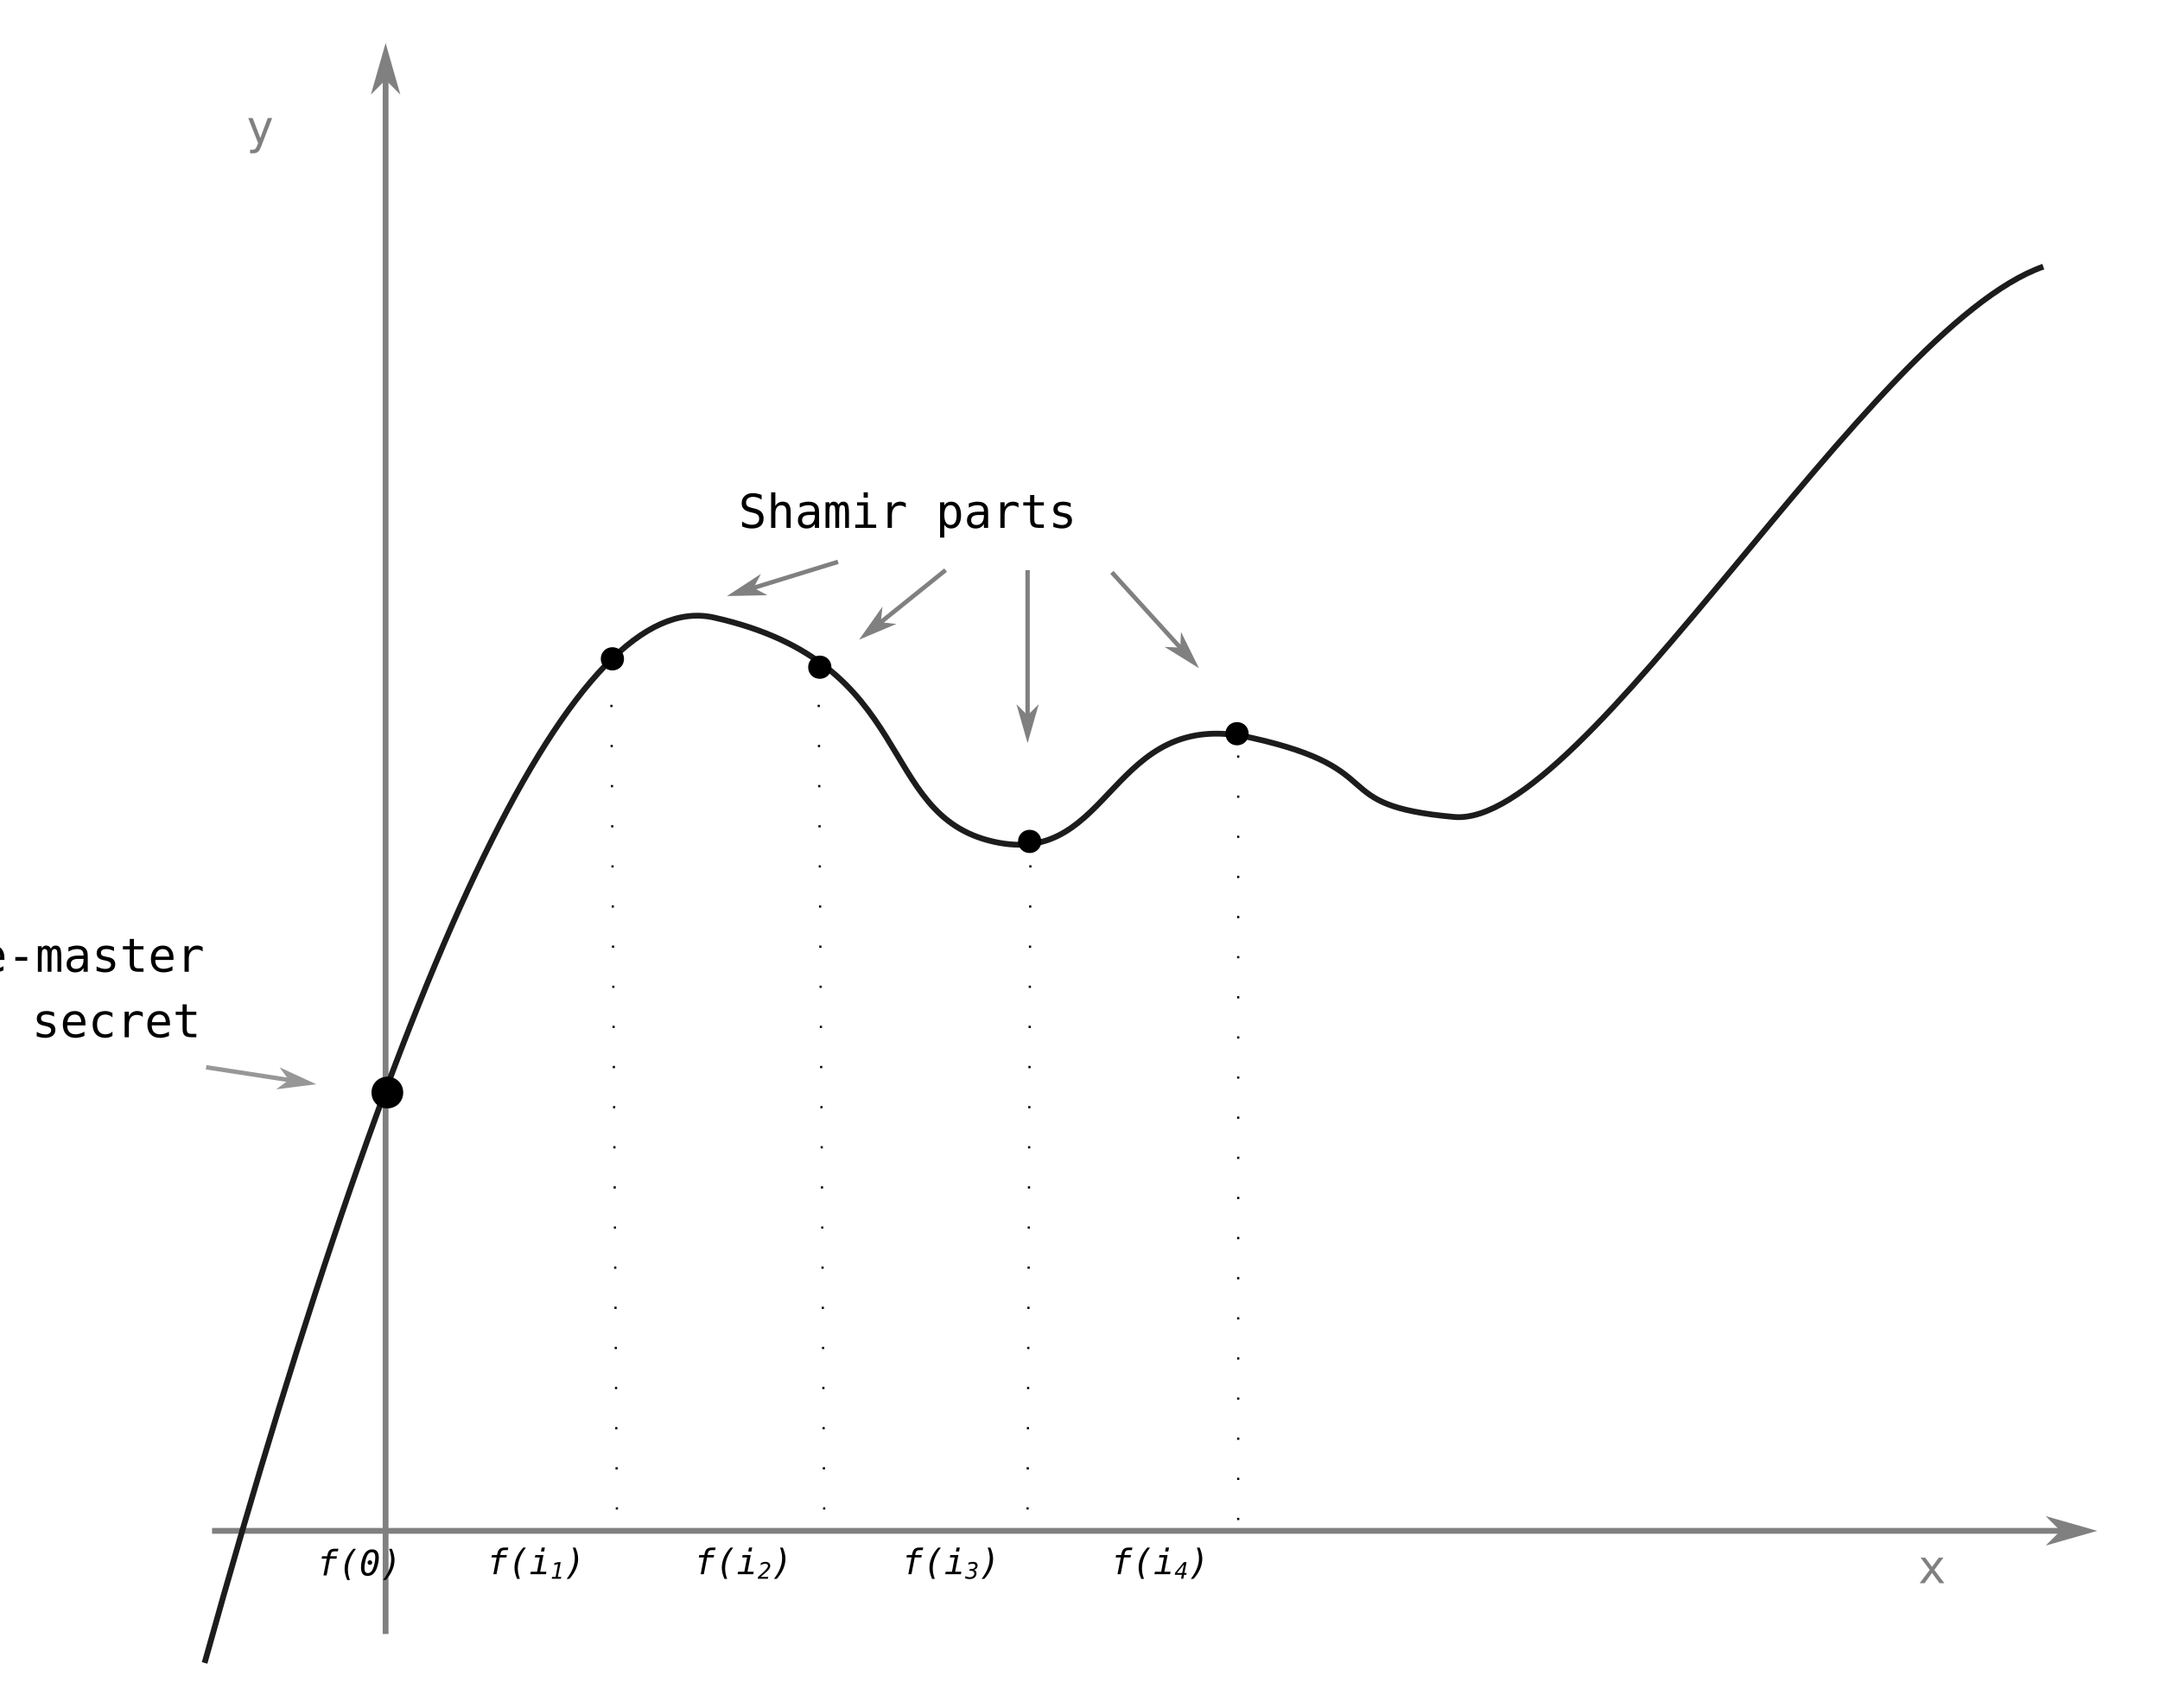
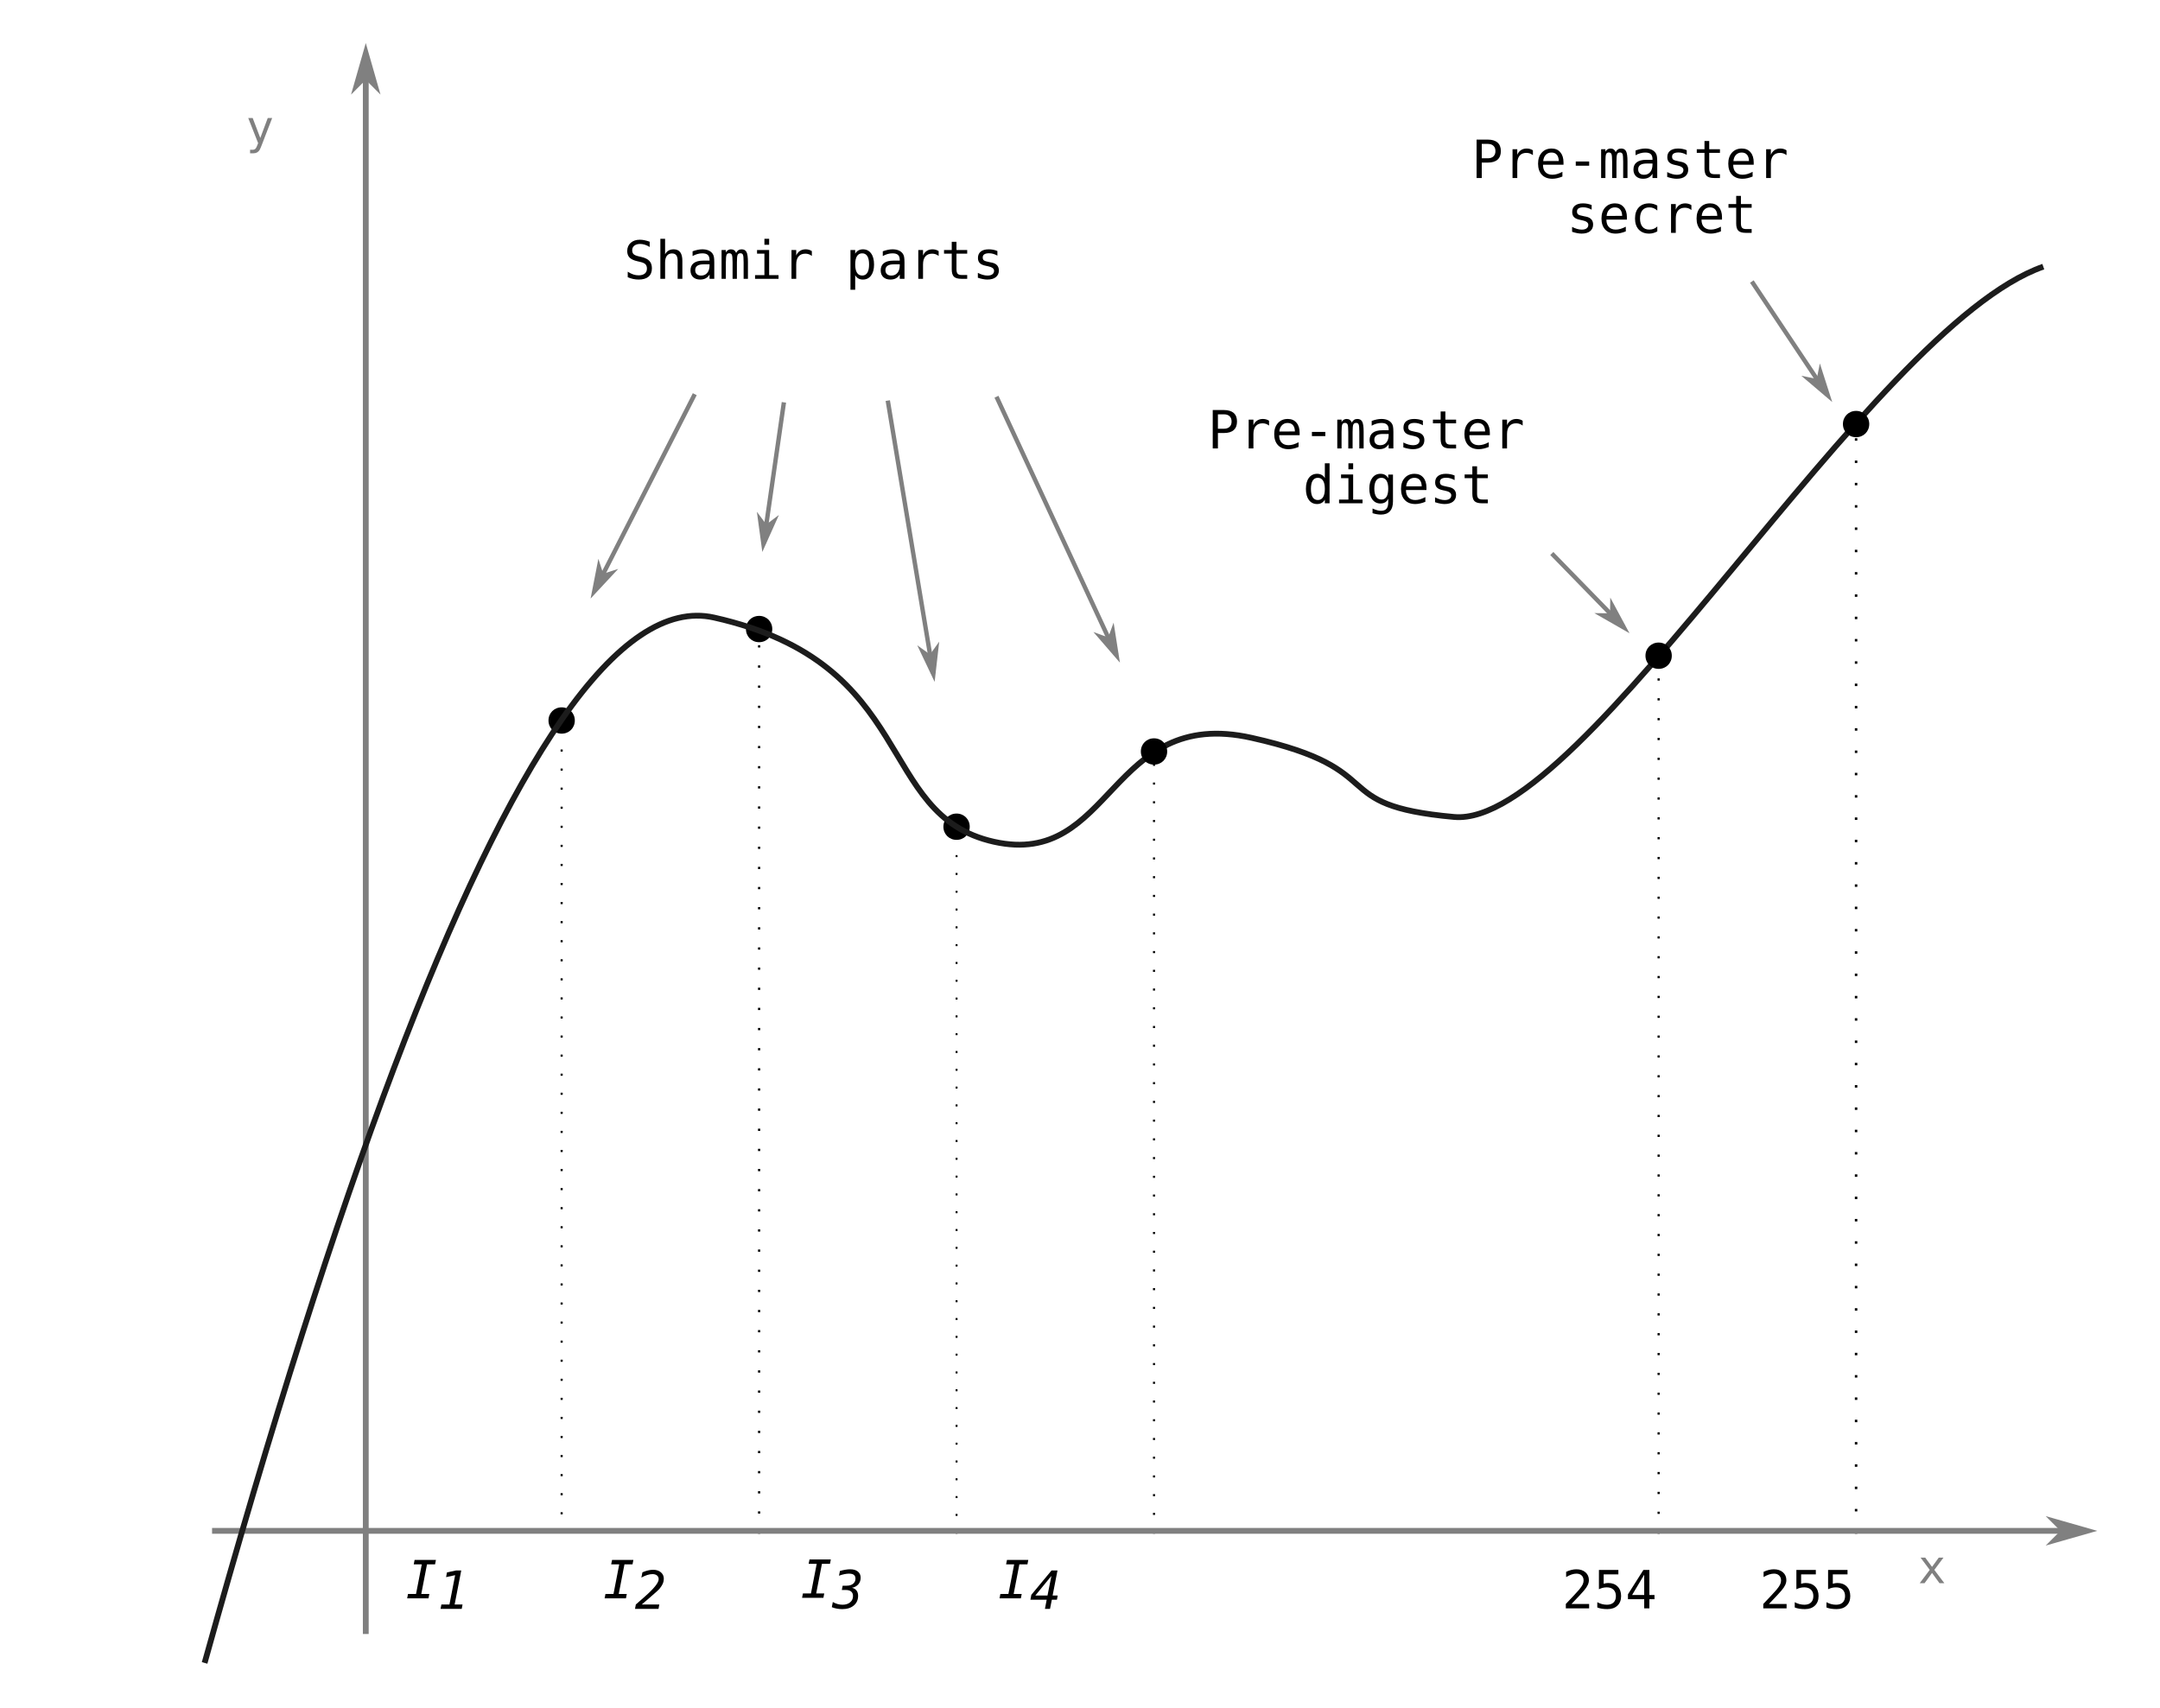
<svg xmlns="http://www.w3.org/2000/svg" viewBox="0 0 984.522 778.373" height="778.373" width="984.522" xml:space="preserve" id="svg2" version="1.1">
  <defs id="defs6">
    <marker orient="auto" refY="0.0" refX="0.0" id="Arrow1Mstart" style="overflow:visible">
      <path id="path6811" d="M 0.0,0.0 L 5.0,-5.0 L -12.5,0.0 L 5.0,5.0 L 0.0,0.0 z " style="fill-rule:evenodd;stroke:#808080;stroke-width:1pt;stroke-opacity:1;fill:#808080;fill-opacity:1" transform="scale(0.4) translate(10,0)" />
    </marker>
    <marker orient="auto" refY="0.0" refX="0.0" id="Arrow1Mend" style="overflow:visible;">
      <path id="path6814" d="M 0.0,0.0 L 5.0,-5.0 L -12.5,0.0 L 5.0,5.0 L 0.0,0.0 z " style="fill-rule:evenodd;stroke:#808080;stroke-width:1pt;stroke-opacity:1;fill:#808080;fill-opacity:1" transform="scale(0.4) rotate(180) translate(10,0)" />
    </marker>
    <marker style="overflow:visible;" id="marker7557" refX="0.0" refY="0.0" orient="auto">
      <path transform="scale(0.4) rotate(180) translate(10,0)" style="fill-rule:evenodd;stroke:#808080;stroke-width:1pt;stroke-opacity:1;fill:#808080;fill-opacity:1" d="M 0.0,0.0 L 5.0,-5.0 L -12.5,0.0 L 5.0,5.0 L 0.0,0.0 z " id="path7555" />
    </marker>
    <marker style="overflow:visible;" id="marker7493" refX="0.0" refY="0.0" orient="auto">
      <path transform="scale(0.4) rotate(180) translate(10,0)" style="fill-rule:evenodd;stroke:#808080;stroke-width:1pt;stroke-opacity:1;fill:#808080;fill-opacity:1" d="M 0.0,0.0 L 5.0,-5.0 L -12.5,0.0 L 5.0,5.0 L 0.0,0.0 z " id="path7491" />
    </marker>
    <marker style="overflow:visible;" id="marker7435" refX="0.0" refY="0.0" orient="auto">
      <path transform="scale(0.4) rotate(180) translate(10,0)" style="fill-rule:evenodd;stroke:#808080;stroke-width:1pt;stroke-opacity:1;fill:#808080;fill-opacity:1" d="M 0.0,0.0 L 5.0,-5.0 L -12.5,0.0 L 5.0,5.0 L 0.0,0.0 z " id="path7433" />
    </marker>
    <marker orient="auto" refY="0.0" refX="0.0" id="marker7377" style="overflow:visible;">
      <path id="path7375" d="M 0.0,0.0 L 5.0,-5.0 L -12.5,0.0 L 5.0,5.0 L 0.0,0.0 z " style="fill-rule:evenodd;stroke:#808080;stroke-width:1pt;stroke-opacity:1;fill:#808080;fill-opacity:1" transform="scale(0.4) rotate(180) translate(10,0)" />
    </marker>
    <marker orient="auto" refY="0.0" refX="0.0" id="marker7313" style="overflow:visible;">
      <path id="path7311" d="M 0.0,0.0 L 5.0,-5.0 L -12.5,0.0 L 5.0,5.0 L 0.0,0.0 z " style="fill-rule:evenodd;stroke:#979797;stroke-width:1pt;stroke-opacity:1;fill:#979797;fill-opacity:1" transform="scale(0.4) rotate(180) translate(10,0)" />
    </marker>
+     <marker style="overflow:visible" id="marker7493-9" refX="0" refY="0" orient="auto">
+       <path transform="matrix(-0.4,0,0,-0.4,-4,0)" style="fill:#808080;fill-opacity:1;fill-rule:evenodd;stroke:#808080;stroke-width:1pt;stroke-opacity:1" d="M 0,0 5,-5 -12.5,0 5,5 Z" id="path7491-2" />
+     </marker>
+     <marker style="overflow:visible" id="marker7435-8" refX="0" refY="0" orient="auto">
+       <path transform="matrix(-0.4,0,0,-0.4,-4,0)" style="fill:#808080;fill-opacity:1;fill-rule:evenodd;stroke:#808080;stroke-width:1pt;stroke-opacity:1" d="M 0,0 5,-5 -12.5,0 5,5 Z" id="path7433-9" />
+     </marker>
+     <marker style="overflow:visible" id="marker7435-8-3" refX="0" refY="0" orient="auto">
+       <path transform="matrix(-0.4,0,0,-0.4,-4,0)" style="fill:#808080;fill-opacity:1;fill-rule:evenodd;stroke:#808080;stroke-width:1pt;stroke-opacity:1" d="M 0,0 5,-5 -12.5,0 5,5 Z" id="path7433-9-6" />
+     </marker>
  </defs>
+   <path style="fill:none;fill-rule:evenodd;stroke:#000000;stroke-width:0.966;stroke-linecap:butt;stroke-linejoin:miter;stroke-miterlimit:4;stroke-dasharray:0.966, 7.726;stroke-dashoffset:0;stroke-opacity:1" d="M 256,698.969 V 329.328" id="path4742" />
+   <path style="fill:none;fill-rule:evenodd;stroke:#000000;stroke-width:1.02;stroke-linecap:butt;stroke-linejoin:miter;stroke-miterlimit:4;stroke-dasharray:1.02, 8.161;stroke-dashoffset:0;stroke-opacity:1" d="M 346,699.12 V 286.734" id="path4742-9" />
+   <path style="fill:none;fill-rule:evenodd;stroke:#000000;stroke-width:0.902;stroke-linecap:butt;stroke-linejoin:miter;stroke-miterlimit:4;stroke-dasharray:0.902, 7.214;stroke-dashoffset:0;stroke-opacity:1" d="M 436,699.106 V 376.842" id="path4742-9-1" />
+   <path style="fill:none;fill-rule:evenodd;stroke:#000000;stroke-width:0.948;stroke-linecap:butt;stroke-linejoin:miter;stroke-miterlimit:4;stroke-dasharray:0.948, 7.588;stroke-dashoffset:0;stroke-opacity:1" d="M 526,699.085 V 342.546" id="path4742-9-1-2" />
+   <path style="fill:none;fill-rule:evenodd;stroke:#000000;stroke-width:1.005;stroke-linecap:butt;stroke-linejoin:miter;stroke-miterlimit:4;stroke-dasharray:1.005, 8.039;stroke-dashoffset:0;stroke-opacity:1" d="M 756,699.124 V 298.894" id="path4742-9-1-9" />
+   <path style="fill:none;fill-rule:evenodd;stroke:#000000;stroke-width:1.13;stroke-linecap:butt;stroke-linejoin:miter;stroke-miterlimit:4;stroke-dasharray:1.13, 9.038;stroke-dashoffset:0;stroke-opacity:1" d="M 846,699.118 V 193.298" id="path4742-9-1-2-3" />
  <g id="g14" transform="matrix(1.333333,0,0,-1.333333,-93.22712,1038.497)" />
-   <path d="M 175.762,24.828 V 744.828" style="fill:none;stroke:#808080;stroke-width:2.646;stroke-linecap:butt;stroke-linejoin:miter;stroke-miterlimit:7.661;stroke-dasharray:none;stroke-opacity:1;marker-start:url(#Arrow1Mstart);marker-end:" id="path50" />
+   <path d="M 166.719,24.828 V 744.828" style="fill:none;stroke:#808080;stroke-width:2.646;stroke-linecap:butt;stroke-linejoin:miter;stroke-miterlimit:7.661;stroke-dasharray:none;stroke-opacity:1;marker-start:url(#Arrow1Mstart)" id="path50" />
  <path d="M 96.657,697.81 H 950.716" style="fill:none;stroke:#808080;stroke-width:2.646;stroke-linecap:butt;stroke-linejoin:miter;stroke-miterlimit:7.661;stroke-dasharray:none;stroke-opacity:1;marker-end:url(#Arrow1Mend);marker-start:" id="path54" />
-   <path d="M 93.254,758.018 C 185.665,426.365 263.069,267.549 325.432,281.496 c 93.543,20.939 73.171,90.028 127.559,102.199 54.388,12.169 52.46,-61.947 117.543,-47.357 65.084,14.551 32.769,30.689 92.221,36.056 59.452,5.367 189.089,-222.916 268.573,-250.847" style="fill:none;stroke:#1c1c1c;stroke-width:2.646;stroke-linecap:butt;stroke-linejoin:miter;stroke-miterlimit:7.661;stroke-dasharray:none;stroke-opacity:1" id="path64" />
-   <path id="path82" style="fill:#000000;fill-opacity:1;fill-rule:evenodd;stroke:none;stroke-width:1.333" d="m 279.132,295.517 c 2.721,0 4.8,2.079 4.8,4.8 0,2.721 -2.079,4.8 -4.8,4.8 -2.721,0 -4.8,-2.079 -4.8,-4.8 0,-2.721 2.079,-4.8 4.8,-4.8 z" />
-   <path d="m 279.132,295.517 c 2.721,0 4.8,2.079 4.8,4.8 0,2.721 -2.079,4.8 -4.8,4.8 -2.721,0 -4.8,-2.079 -4.8,-4.8 0,-2.721 2.079,-4.8 4.8,-4.8 z" style="fill:none;stroke:#000000;stroke-width:1;stroke-linecap:butt;stroke-linejoin:round;stroke-miterlimit:10;stroke-dasharray:none;stroke-opacity:1" id="path84" />
-   <path id="path88" style="fill:#000000;fill-opacity:1;fill-rule:evenodd;stroke:none;stroke-width:1.333" d="m 373.658,299.334 c 2.721,0 4.8,2.079 4.8,4.8 0,2.721 -2.079,4.8 -4.8,4.8 -2.721,0 -4.8,-2.079 -4.8,-4.8 0,-2.721 2.079,-4.8 4.8,-4.8 z" />
-   <path d="m 373.658,299.334 c 2.721,0 4.8,2.079 4.8,4.8 0,2.721 -2.079,4.8 -4.8,4.8 -2.721,0 -4.8,-2.079 -4.8,-4.8 0,-2.721 2.079,-4.8 4.8,-4.8 z" style="fill:none;stroke:#000000;stroke-width:1;stroke-linecap:butt;stroke-linejoin:round;stroke-miterlimit:10;stroke-dasharray:none;stroke-opacity:1" id="path90" />
-   <path id="path94" style="fill:#000000;fill-opacity:1;fill-rule:evenodd;stroke:none;stroke-width:1.333" d="m 469.318,378.742 c 2.721,0 4.8,2.079 4.8,4.8 0,2.721 -2.079,4.8 -4.8,4.8 -2.721,0 -4.8,-2.079 -4.8,-4.8 0,-2.721 2.079,-4.8 4.8,-4.8 z" />
-   <path d="m 469.318,378.742 c 2.721,0 4.8,2.079 4.8,4.8 0,2.721 -2.079,4.8 -4.8,4.8 -2.721,0 -4.8,-2.079 -4.8,-4.8 0,-2.721 2.079,-4.8 4.8,-4.8 z" style="fill:none;stroke:#000000;stroke-width:1;stroke-linecap:butt;stroke-linejoin:round;stroke-miterlimit:10;stroke-dasharray:none;stroke-opacity:1" id="path96" />
-   <path d="M 281.173,688.097 278.602,309.616" style="fill:none;stroke:#000000;stroke-width:1;stroke-linecap:butt;stroke-linejoin:round;stroke-miterlimit:10;stroke-dasharray:1.019, 17.272;stroke-dashoffset:0;stroke-opacity:1" id="path100" />
-   <path d="M 375.661,688.097 373.092,309.616" style="fill:none;stroke:#000000;stroke-width:1;stroke-linecap:butt;stroke-linejoin:round;stroke-miterlimit:10;stroke-dasharray:1.019, 17.272;stroke-dashoffset:0;stroke-opacity:1" id="path104" />
-   <path d="M 468.373,688.097 469.658,390.497" style="fill:none;stroke:#000000;stroke-width:1;stroke-linecap:butt;stroke-linejoin:round;stroke-miterlimit:10;stroke-dasharray:1.019, 17.272;stroke-dashoffset:0;stroke-opacity:1" id="path108" />
-   <path d="M 564.373,692.897 V 334.938" style="fill:none;stroke:#000000;stroke-width:1;stroke-linecap:butt;stroke-linejoin:round;stroke-miterlimit:10;stroke-dasharray:1.019, 17.272;stroke-dashoffset:0;stroke-opacity:1" id="path112" />
-   <path id="path116" style="fill:#000000;fill-opacity:1;fill-rule:evenodd;stroke:none;stroke-width:1.333" d="m 563.844,329.646 c 2.721,0 4.8,2.079 4.8,4.8 0,2.721 -2.079,4.8 -4.8,4.8 -2.721,0 -4.8,-2.079 -4.8,-4.8 0,-2.721 2.079,-4.8 4.8,-4.8 z" />
-   <path d="m 563.844,329.646 c 2.721,0 4.8,2.079 4.8,4.8 0,2.721 -2.079,4.8 -4.8,4.8 -2.721,0 -4.8,-2.079 -4.8,-4.8 0,-2.721 2.079,-4.8 4.8,-4.8 z" style="fill:none;stroke:#000000;stroke-width:1;stroke-linecap:butt;stroke-linejoin:round;stroke-miterlimit:10;stroke-dasharray:none;stroke-opacity:1" id="path118" />
-   <path id="path290" style="fill:#000000;fill-opacity:1;fill-rule:evenodd;stroke:none;stroke-width:1.333" d="m 176.556,491.297 c 3.817,0 6.728,2.911 6.728,6.728 0,3.817 -2.911,6.727 -6.728,6.727 -3.817,0 -6.728,-2.909 -6.728,-6.727 0,-3.817 2.911,-6.728 6.728,-6.728 z" />
-   <path d="m 176.556,491.297 c 3.817,0 6.728,2.911 6.728,6.728 0,3.817 -2.911,6.727 -6.728,6.727 -3.817,0 -6.728,-2.909 -6.728,-6.727 0,-3.817 2.911,-6.728 6.728,-6.728 z" style="fill:none;stroke:#000000;stroke-width:1;stroke-linecap:butt;stroke-linejoin:round;stroke-miterlimit:10;stroke-dasharray:none;stroke-opacity:1" id="path292" />
-   <path id="path314" style="fill:none;stroke:#979797;stroke-width:2;stroke-linecap:butt;stroke-linejoin:miter;stroke-miterlimit:10;stroke-dasharray:none;stroke-opacity:1;marker-end:url(#marker7313)" d="m 93.973,486.497 46.337,7.143" />
-   <path id="path318" style="fill:none;stroke:#808080;stroke-width:2;stroke-linecap:butt;stroke-linejoin:miter;stroke-miterlimit:10;stroke-dasharray:none;stroke-opacity:1;marker-end:url(#marker7377)" d="M 430.993,259.877 394.634,289.13" />
-   <path id="path322" style="fill:none;stroke:#808080;stroke-width:2;stroke-linecap:butt;stroke-linejoin:miter;stroke-miterlimit:10;stroke-dasharray:none;stroke-opacity:1;marker-end:url(#marker7493)" d="m 506.773,260.897 37.077,40.781" />
-   <path id="path326" style="fill:none;stroke:#808080;stroke-width:2;stroke-linecap:butt;stroke-linejoin:miter;stroke-miterlimit:10;stroke-dasharray:none;stroke-opacity:1;marker-end:url(#marker7435)" d="m 468.373,259.877 v 74.948" />
-   <path id="path330" style="fill:none;stroke:#808080;stroke-width:2;stroke-linecap:butt;stroke-linejoin:miter;stroke-miterlimit:10;stroke-dasharray:none;stroke-opacity:1;marker-end:url(#marker7557)" d="M 381.973,256.097 335.106,270.534" />
-   <text id="text2104" y="240.61" x="449.79" style="font-style:normal;font-variant:normal;font-weight:normal;font-stretch:normal;font-size:40px;line-height:25px;font-family:'DejaVu Sans Mono';-inkscape-font-specification:'DejaVu Sans Mono';letter-spacing:0px;word-spacing:0px;fill:#000000;fill-opacity:1;stroke:none;stroke-width:1" xml:space="preserve">
-     <tspan style="font-size:21.333px;text-align:center;text-anchor:middle;stroke-width:1" y="240.61" x="449.79" id="tspan2102">Shamir parts</tspan>
+   <path id="path82" style="fill:#000000;fill-opacity:1;fill-rule:evenodd;stroke:none;stroke-width:1.667" d="m 256,322.428 c 3.402,0 6,2.598 6,6 0,3.402 -2.598,6 -6,6 -3.402,0 -6,-2.598 -6,-6 0,-3.402 2.598,-6 6,-6 z" />
+   <path id="path88" style="fill:#000000;fill-opacity:1;fill-rule:evenodd;stroke:none;stroke-width:1.667" d="m 346,280.734 c 3.402,0 6,2.598 6,6 0,3.402 -2.598,6 -6,6 -3.402,0 -6,-2.598 -6,-6 0,-2.725 1.667,-4.934 4.079,-5.706 0.599,-0.192 1.244,-0.294 1.921,-0.294 z" />
+   <path id="path94" style="fill:#000000;fill-opacity:1;fill-rule:evenodd;stroke:none;stroke-width:1.667" d="m 436,370.842 c 3.402,0 6,2.598 6,6 0,3.402 -2.598,6 -6,6 -3.402,0 -6,-2.598 -6,-6 0,-3.402 2.598,-6 6,-6 z" />
+   <path d="M 93.254,758.018 C 154.004,539.995 208.268,396.663 256.037,328.003 c 24.896,-35.784 48.028,-51.286 69.395,-46.507 93.543,20.939 73.171,90.028 127.559,102.199 54.388,12.169 52.46,-61.947 117.543,-47.357 65.084,14.551 32.769,30.689 92.221,36.056 59.452,5.367 189.089,-222.916 268.573,-250.847" style="fill:none;stroke:#1c1c1c;stroke-width:2.646;stroke-linecap:butt;stroke-linejoin:miter;stroke-miterlimit:7.661;stroke-dasharray:none;stroke-opacity:1" id="path64" />
+   <path id="path116" style="fill:#000000;fill-opacity:1;fill-rule:evenodd;stroke:none;stroke-width:1.667" d="m 526,336.546 c 3.402,0 6,2.598 6,6 0,3.402 -2.598,6 -6,6 -3.402,0 -6,-2.598 -6,-6 0,-3.402 2.598,-6 6,-6 z" />
+   <path id="path318" style="fill:none;stroke:#808080;stroke-width:2;stroke-linecap:butt;stroke-linejoin:miter;stroke-miterlimit:10;stroke-dasharray:none;stroke-opacity:1;marker-end:url(#marker7377)" d="m 357.306,183.402 -9.274,64.304" />
+   <path id="path322" style="fill:none;stroke:#808080;stroke-width:2;stroke-linecap:butt;stroke-linejoin:miter;stroke-miterlimit:10;stroke-dasharray:none;stroke-opacity:1;marker-end:url(#marker7493)" d="m 454.197,180.838 54.603,117.654" />
+   <path id="path326" style="fill:none;stroke:#808080;stroke-width:2;stroke-linecap:butt;stroke-linejoin:miter;stroke-miterlimit:10;stroke-dasharray:none;stroke-opacity:1;marker-end:url(#marker7435)" d="m 404.644,182.606 20.712,124.338" />
+   <path id="path330" style="fill:none;stroke:#808080;stroke-width:2;stroke-linecap:butt;stroke-linejoin:miter;stroke-miterlimit:10;stroke-dasharray:none;stroke-opacity:1;marker-end:url(#marker7557)" d="m 316.671,179.684 -45.692,89.655" />
+   <text id="text2104" y="127.085" x="392.632" style="font-style:normal;font-variant:normal;font-weight:normal;font-stretch:normal;font-size:24px;line-height:25px;font-family:'DejaVu Sans Mono';-inkscape-font-specification:'DejaVu Sans Mono';letter-spacing:0px;word-spacing:0px;fill:#000000;fill-opacity:1;stroke:none;stroke-width:1;" xml:space="preserve">
+     <tspan style="font-size:24px;text-align:center;text-anchor:middle;stroke-width:1;" y="127.085" x="392.632" id="tspan2102">Shamir parts</tspan>
  </text>
-   <text xml:space="preserve" style="font-style:normal;font-variant:normal;font-weight:normal;font-stretch:normal;font-size:40px;line-height:25px;font-family:'DejaVu Sans Mono';-inkscape-font-specification:'DejaVu Sans Mono';letter-spacing:0px;word-spacing:0px;fill:#000000;fill-opacity:1;stroke:none;stroke-width:1" x="89.17" y="442.949" id="text2108">
-     <tspan id="tspan2106" x="89.17" y="442.949" style="font-size:21.333px;text-align:center;text-anchor:middle;stroke-width:1">Pre-master</tspan>
-     <tspan id="tspan2110" x="89.17" y="472.798" style="font-size:21.333px;text-align:center;text-anchor:middle;stroke-width:1">secret</tspan>
+   <text xml:space="preserve" style="font-style:normal;font-variant:normal;font-weight:normal;font-stretch:normal;font-size:24px;line-height:25px;font-family:'DejaVu Sans Mono';-inkscape-font-specification:'DejaVu Sans Mono';letter-spacing:0px;word-spacing:0px;fill:#000000;fill-opacity:1;stroke:none;stroke-width:1" x="658.818" y="204.411" id="text2108">
+     <tspan id="tspan2106" x="658.818" y="204.411" style="font-size:24px;text-align:center;text-anchor:middle;stroke-width:1">Pre-master</tspan>
+     <tspan id="tspan2110" x="658.818" y="229.411" style="font-size:24px;text-align:center;text-anchor:middle;stroke-width:1">digest</tspan>
  </text>
-   <text id="text2247" y="718.125" x="199.899" style="font-style:normal;font-variant:normal;font-weight:normal;font-stretch:normal;font-size:40px;line-height:25px;font-family:'DejaVu Sans Mono';-inkscape-font-specification:'DejaVu Sans Mono';letter-spacing:0px;word-spacing:0px;fill:#000000;fill-opacity:1;stroke:none;stroke-width:1" xml:space="preserve">
-     <tspan style="font-style:oblique;font-variant:normal;font-weight:normal;font-stretch:normal;font-size:16px;font-family:'DejaVu Sans Mono';-inkscape-font-specification:'DejaVu Sans Mono Oblique';text-align:center;text-anchor:middle;stroke-width:1" y="718.125" x="199.899" id="tspan2245">f(0)</tspan>
+   <text xml:space="preserve" style="font-style:normal;font-variant:normal;font-weight:normal;font-stretch:normal;font-size:24px;line-height:25px;font-family:'DejaVu Sans Mono';-inkscape-font-specification:'DejaVu Sans Mono';letter-spacing:0px;word-spacing:0px;fill:#000000;fill-opacity:1;stroke:none;stroke-width:1" x="257.157" y="728.573" id="text2253">
+     <tspan id="tspan2251" x="257.157" y="728.573" style="font-style:oblique;font-variant:normal;font-weight:normal;font-stretch:normal;font-size:24px;font-family:'DejaVu Sans Mono';-inkscape-font-specification:'DejaVu Sans Mono Oblique';text-align:center;text-anchor:middle;stroke-width:1">I<tspan style="font-size:24px;baseline-shift:sub" id="tspan5215">1</tspan>
+     </tspan>
  </text>
-   <text xml:space="preserve" style="font-style:normal;font-variant:normal;font-weight:normal;font-stretch:normal;font-size:40px;line-height:25px;font-family:'DejaVu Sans Mono';-inkscape-font-specification:'DejaVu Sans Mono';letter-spacing:0px;word-spacing:0px;fill:#000000;fill-opacity:1;stroke:none;stroke-width:1" x="280.47" y="717.58" id="text2253">
-     <tspan id="tspan2251" x="280.47" y="717.58" style="font-style:oblique;font-variant:normal;font-weight:normal;font-stretch:normal;font-size:16px;font-family:'DejaVu Sans Mono';-inkscape-font-specification:'DejaVu Sans Mono Oblique';text-align:center;text-anchor:middle;stroke-width:1">f(i<tspan style="font-size:65%;baseline-shift:sub" id="tspan2255">1</tspan>)</tspan>
+   <text id="text2261" y="728.573" x="347.157" style="font-style:normal;font-variant:normal;font-weight:normal;font-stretch:normal;font-size:24px;line-height:25px;font-family:'DejaVu Sans Mono';-inkscape-font-specification:'DejaVu Sans Mono';letter-spacing:0px;word-spacing:0px;fill:#000000;fill-opacity:1;stroke:none;stroke-width:1" xml:space="preserve">
+     <tspan style="font-style:oblique;font-variant:normal;font-weight:normal;font-stretch:normal;font-size:24px;font-family:'DejaVu Sans Mono';-inkscape-font-specification:'DejaVu Sans Mono Oblique';text-align:center;text-anchor:middle;stroke-width:1" y="728.573" x="347.157" id="tspan2259">I<tspan style="font-size:24px;baseline-shift:sub" id="tspan5217">2</tspan>
+     </tspan>
  </text>
-   <text id="text2261" y="717.58" x="374.958" style="font-style:normal;font-variant:normal;font-weight:normal;font-stretch:normal;font-size:40px;line-height:25px;font-family:'DejaVu Sans Mono';-inkscape-font-specification:'DejaVu Sans Mono';letter-spacing:0px;word-spacing:0px;fill:#000000;fill-opacity:1;stroke:none;stroke-width:1" xml:space="preserve">
-     <tspan style="font-style:oblique;font-variant:normal;font-weight:normal;font-stretch:normal;font-size:16px;font-family:'DejaVu Sans Mono';-inkscape-font-specification:'DejaVu Sans Mono Oblique';text-align:center;text-anchor:middle;stroke-width:1" y="717.58" x="374.958" id="tspan2259">f(i<tspan id="tspan2257" style="font-size:65%;baseline-shift:sub">2</tspan>)</tspan>
+   <text xml:space="preserve" style="font-style:normal;font-variant:normal;font-weight:normal;font-stretch:normal;font-size:24px;line-height:25px;font-family:'DejaVu Sans Mono';-inkscape-font-specification:'DejaVu Sans Mono';letter-spacing:0px;word-spacing:0px;fill:#000000;fill-opacity:1;stroke:none;stroke-width:1" x="437.157" y="728.339" id="text2267">
+     <tspan id="tspan2265" x="437.157" y="728.339" style="font-style:oblique;font-variant:normal;font-weight:normal;font-stretch:normal;font-size:24px;font-family:'DejaVu Sans Mono';-inkscape-font-specification:'DejaVu Sans Mono Oblique';text-align:center;text-anchor:middle;stroke-width:1">I<tspan style="font-size:24px;baseline-shift:sub" id="tspan5219">3</tspan>
+     </tspan>
  </text>
-   <text xml:space="preserve" style="font-style:normal;font-variant:normal;font-weight:normal;font-stretch:normal;font-size:40px;line-height:25px;font-family:'DejaVu Sans Mono';-inkscape-font-specification:'DejaVu Sans Mono';letter-spacing:0px;word-spacing:0px;fill:#000000;fill-opacity:1;stroke:none;stroke-width:1" x="469.598" y="717.58" id="text2267">
-     <tspan id="tspan2265" x="469.598" y="717.58" style="font-style:oblique;font-variant:normal;font-weight:normal;font-stretch:normal;font-size:16px;font-family:'DejaVu Sans Mono';-inkscape-font-specification:'DejaVu Sans Mono Oblique';text-align:center;text-anchor:middle;stroke-width:1">f(i<tspan style="font-size:65%;baseline-shift:sub" id="tspan2263">3</tspan>)</tspan>
-   </text>
-   <text id="text2273" y="717.58" x="564.955" style="font-style:normal;font-variant:normal;font-weight:normal;font-stretch:normal;font-size:40px;line-height:25px;font-family:'DejaVu Sans Mono';-inkscape-font-specification:'DejaVu Sans Mono';letter-spacing:0px;word-spacing:0px;fill:#000000;fill-opacity:1;stroke:none;stroke-width:1" xml:space="preserve">
-     <tspan style="font-style:oblique;font-variant:normal;font-weight:normal;font-stretch:normal;font-size:16px;font-family:'DejaVu Sans Mono';-inkscape-font-specification:'DejaVu Sans Mono Oblique';text-align:center;text-anchor:middle;stroke-width:1" y="717.58" x="564.955" id="tspan2271">f(i<tspan id="tspan2269" style="font-size:65%;baseline-shift:sub">4</tspan>)</tspan>
+   <text id="text2273" y="728.573" x="527.157" style="font-style:normal;font-variant:normal;font-weight:normal;font-stretch:normal;font-size:24px;line-height:25px;font-family:'DejaVu Sans Mono';-inkscape-font-specification:'DejaVu Sans Mono';letter-spacing:0px;word-spacing:0px;fill:#000000;fill-opacity:1;stroke:none;stroke-width:1" xml:space="preserve">
+     <tspan style="font-style:oblique;font-variant:normal;font-weight:normal;font-stretch:normal;font-size:24px;font-family:'DejaVu Sans Mono';-inkscape-font-specification:'DejaVu Sans Mono Oblique';text-align:center;text-anchor:middle;stroke-width:1" y="728.573" x="527.157" id="tspan2271">I<tspan style="font-size:24px;baseline-shift:sub" id="tspan5221">4</tspan>
+     </tspan>
  </text>
  <text xml:space="preserve" style="font-style:normal;font-variant:normal;font-weight:normal;font-stretch:normal;font-size:40px;line-height:25px;font-family:'DejaVu Sans Mono';-inkscape-font-specification:'DejaVu Sans Mono';letter-spacing:0px;word-spacing:0px;fill:#808080;fill-opacity:1;stroke:none;stroke-width:1;" x="154.606" y="65.444" id="text2277">
    <tspan id="tspan2275" x="154.606" y="65.444" style="font-size:21.333px;text-align:center;text-anchor:middle;stroke-width:1;fill:#808080;">y</tspan>
  </text>
  <text id="text2281" y="721.675" x="916.735" style="font-style:normal;font-variant:normal;font-weight:normal;font-stretch:normal;font-size:40px;line-height:25px;font-family:'DejaVu Sans Mono';-inkscape-font-specification:'DejaVu Sans Mono';letter-spacing:0px;word-spacing:0px;fill:#808080;fill-opacity:1;stroke:none;stroke-width:1;" xml:space="preserve">
    <tspan style="font-size:21.333px;text-align:center;text-anchor:middle;stroke-width:1;fill:#808080;" y="721.675" x="916.735" id="tspan2279">x</tspan>
  </text>
+   <path id="path94-7" style="fill:#000000;fill-opacity:1;fill-rule:evenodd;stroke:none;stroke-width:1.667" d="m 756,292.894 c 3.402,0 6,2.598 6,6 0,3.402 -2.598,6 -6,6 -3.402,0 -6,-2.598 -6,-6 0,-3.402 2.598,-6 6,-6 z" />
+   <path id="path116-0" style="fill:#000000;fill-opacity:1;fill-rule:evenodd;stroke:none;stroke-width:1.667" d="m 846,187.298 c 3.402,0 6,2.598 6,6 0,3.402 -2.598,6 -6,6 -3.402,0 -6,-2.598 -6,-6 0,-3.402 2.598,-6 6,-6 z" />
+   <text id="text2273-6" y="733.139" x="755.266" style="font-style:normal;font-variant:normal;font-weight:normal;font-stretch:normal;font-size:24px;line-height:25px;font-family:'DejaVu Sans Mono';-inkscape-font-specification:'DejaVu Sans Mono';letter-spacing:0px;word-spacing:0px;fill:#000000;fill-opacity:1;stroke:none;stroke-width:1" xml:space="preserve">
+     <tspan style="font-style:normal;font-variant:normal;font-weight:normal;font-stretch:normal;font-size:24px;font-family:'DejaVu Sans Mono';-inkscape-font-specification:'DejaVu Sans Mono';text-align:center;text-anchor:middle;stroke-width:1" y="733.139" x="755.266" id="tspan2271-0">254</tspan>
+   </text>
+   <text xml:space="preserve" style="font-style:normal;font-weight:normal;font-size:40px;line-height:125%;font-family:sans-serif;letter-spacing:0px;word-spacing:0px;fill:#000000;fill-opacity:1;stroke:none;stroke-width:1px;stroke-linecap:butt;stroke-linejoin:miter;stroke-opacity:1" x="884.436" y="716.238" id="text5246">
+     <tspan id="tspan5244" x="884.436" y="752.268" />
+   </text>
+   <text id="text2273-6-2" y="733.139" x="845.266" style="font-style:normal;font-variant:normal;font-weight:normal;font-stretch:normal;font-size:24px;line-height:25px;font-family:'DejaVu Sans Mono';-inkscape-font-specification:'DejaVu Sans Mono';letter-spacing:0px;word-spacing:0px;fill:#000000;fill-opacity:1;stroke:none;stroke-width:1" xml:space="preserve">
+     <tspan style="font-style:normal;font-variant:normal;font-weight:normal;font-stretch:normal;font-size:24px;font-family:'DejaVu Sans Mono';-inkscape-font-specification:'DejaVu Sans Mono';text-align:center;text-anchor:middle;stroke-width:1" y="733.139" x="845.266" id="tspan2271-0-6">255</tspan>
+   </text>
+   <text xml:space="preserve" style="font-style:normal;font-variant:normal;font-weight:normal;font-stretch:normal;font-size:24px;line-height:25px;font-family:'DejaVu Sans Mono';-inkscape-font-specification:'DejaVu Sans Mono';letter-spacing:0px;word-spacing:0px;fill:#000000;fill-opacity:1;stroke:none;stroke-width:1" x="779.081" y="81.141" id="text2108-1">
+     <tspan id="tspan2110-7" x="779.081" y="81.141" style="font-size:24px;text-align:center;text-anchor:middle;stroke-width:1">Pre-master</tspan>
+     <tspan x="779.081" y="106.141" style="font-size:24px;text-align:center;text-anchor:middle;stroke-width:1" id="tspan5313">secret</tspan>
+   </text>
+   <path id="path326-7" style="fill:none;stroke:#808080;stroke-width:2;stroke-linecap:butt;stroke-linejoin:miter;stroke-miterlimit:10;stroke-dasharray:none;stroke-opacity:1;marker-end:url(#marker7435-8)" d="m 707.311,252.309 32.661,33.524" />
+   <path id="path326-7-1" style="fill:none;stroke:#808080;stroke-width:2;stroke-linecap:butt;stroke-linejoin:miter;stroke-miterlimit:10;stroke-dasharray:none;stroke-opacity:1;marker-end:url(#marker7435-8-3)" d="m 798.49,128.331 34.448,51.653" />
</svg>
